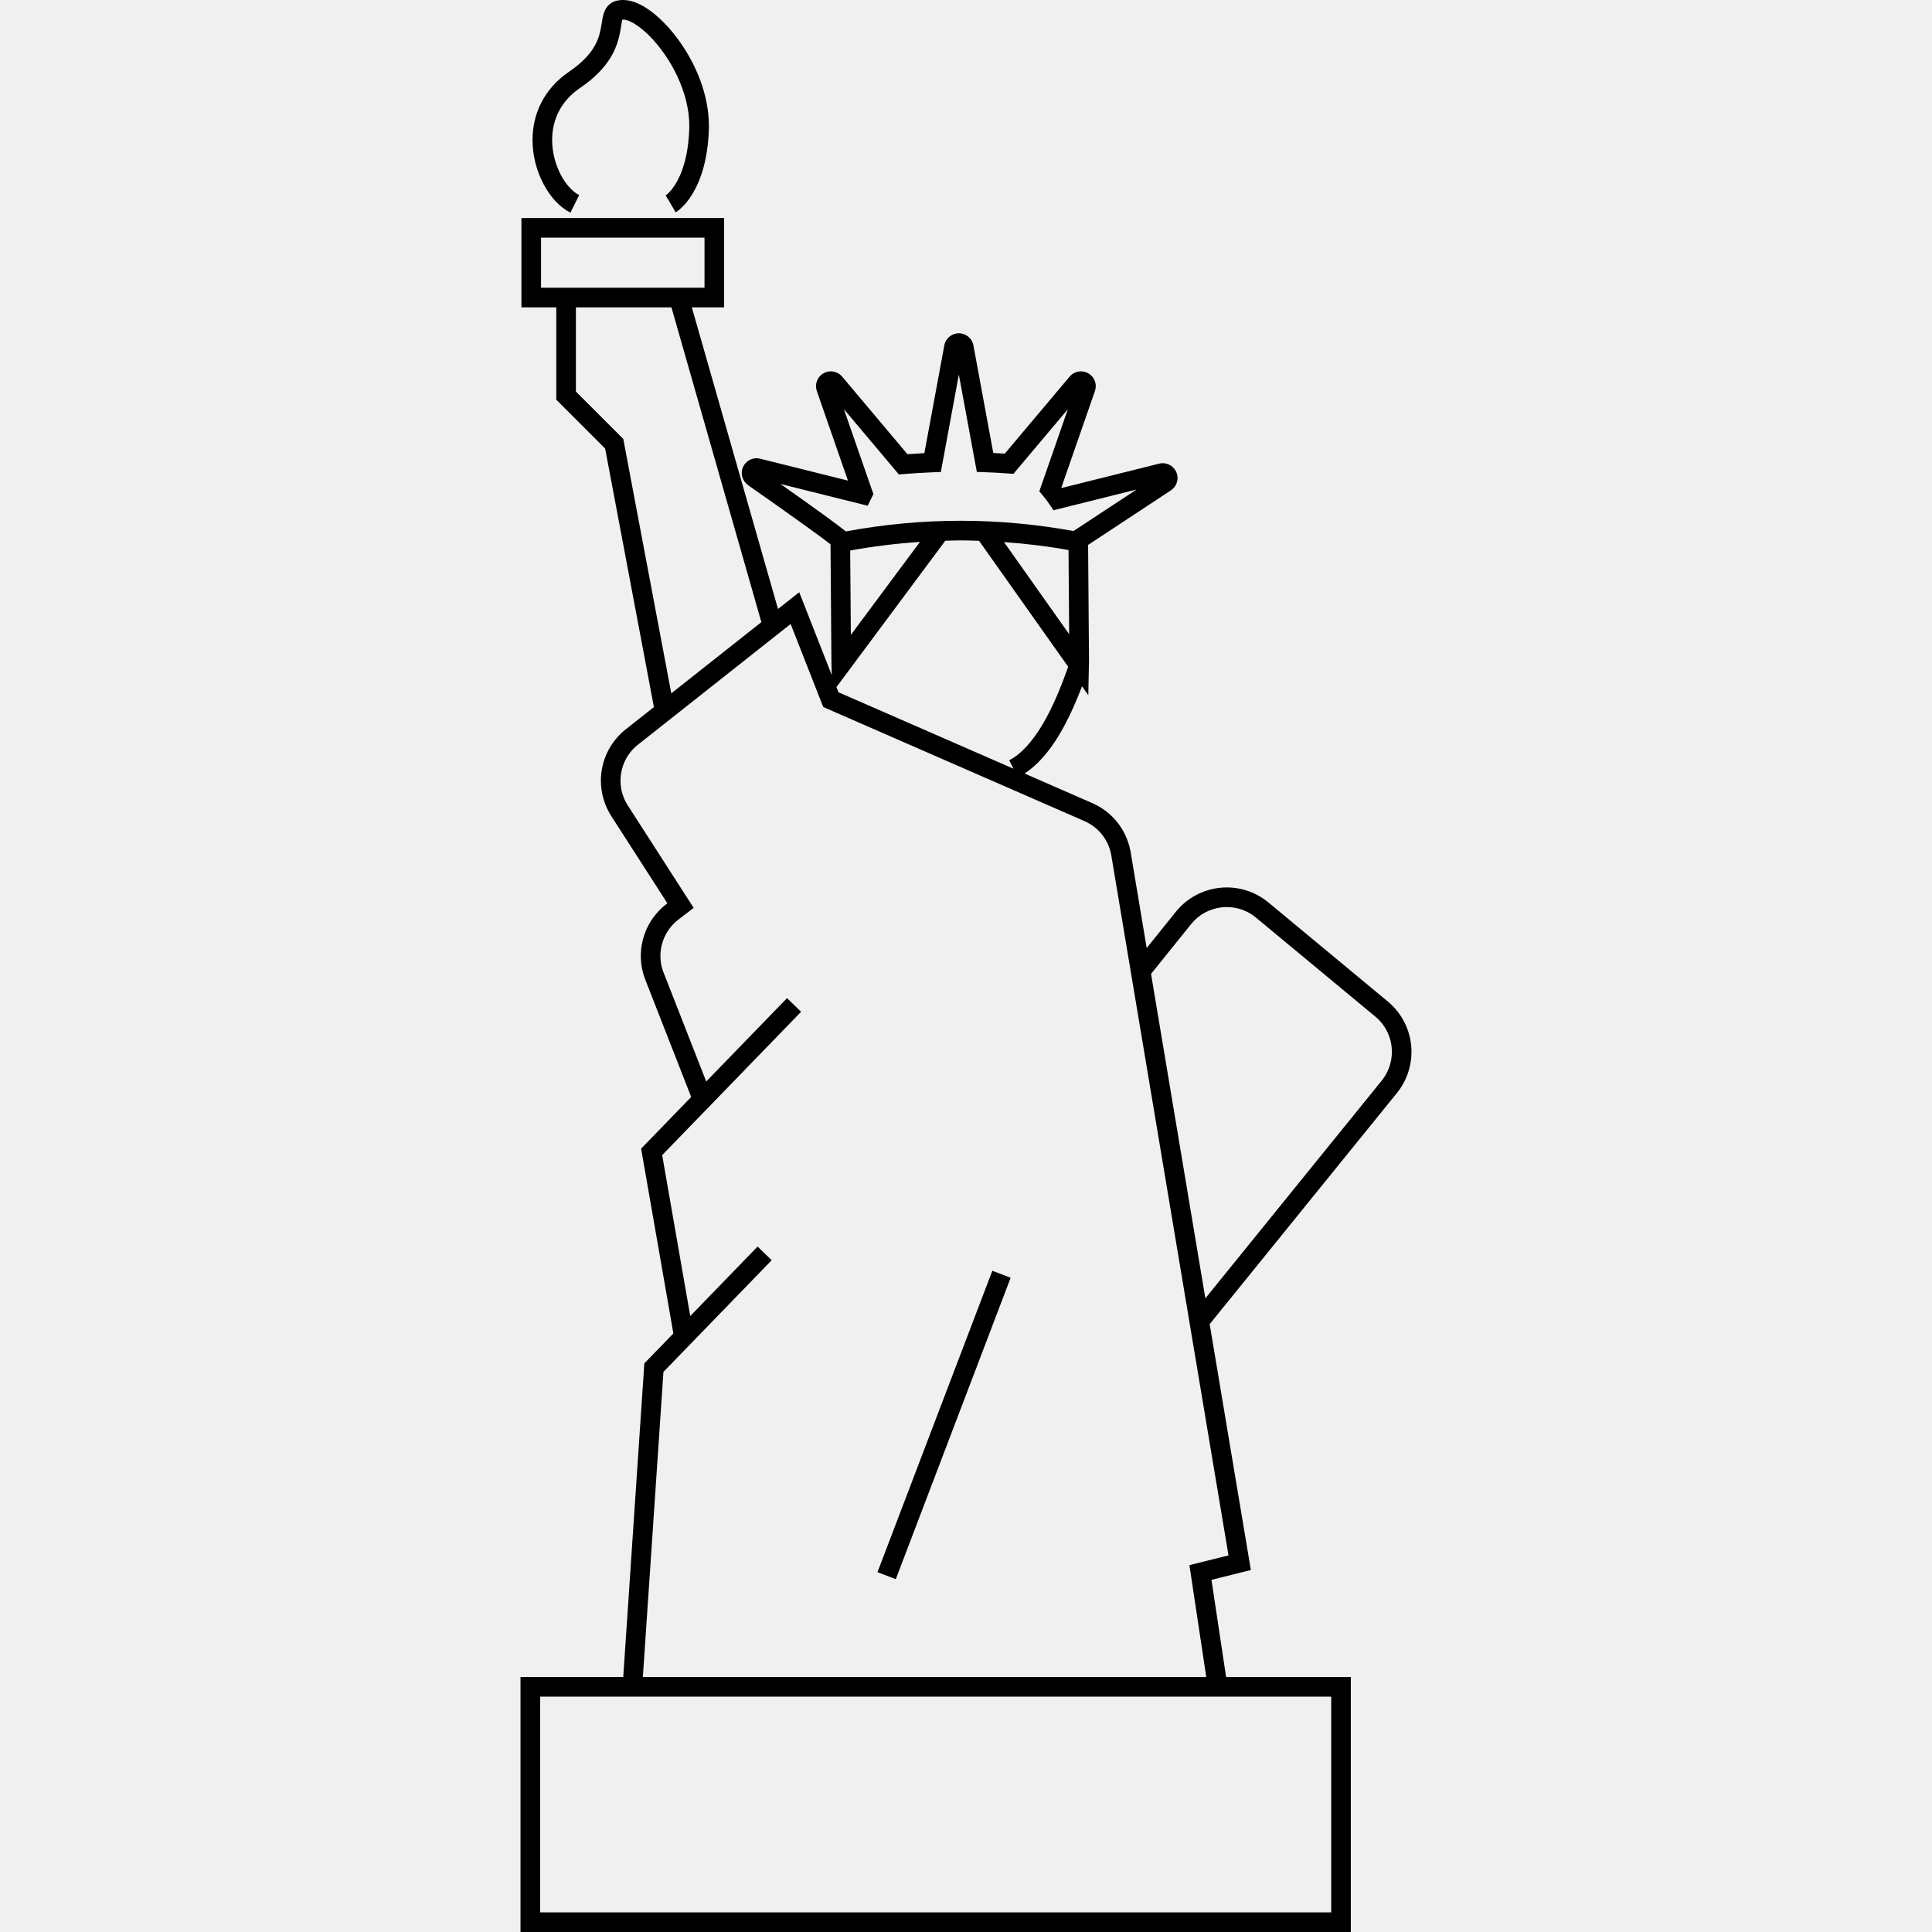
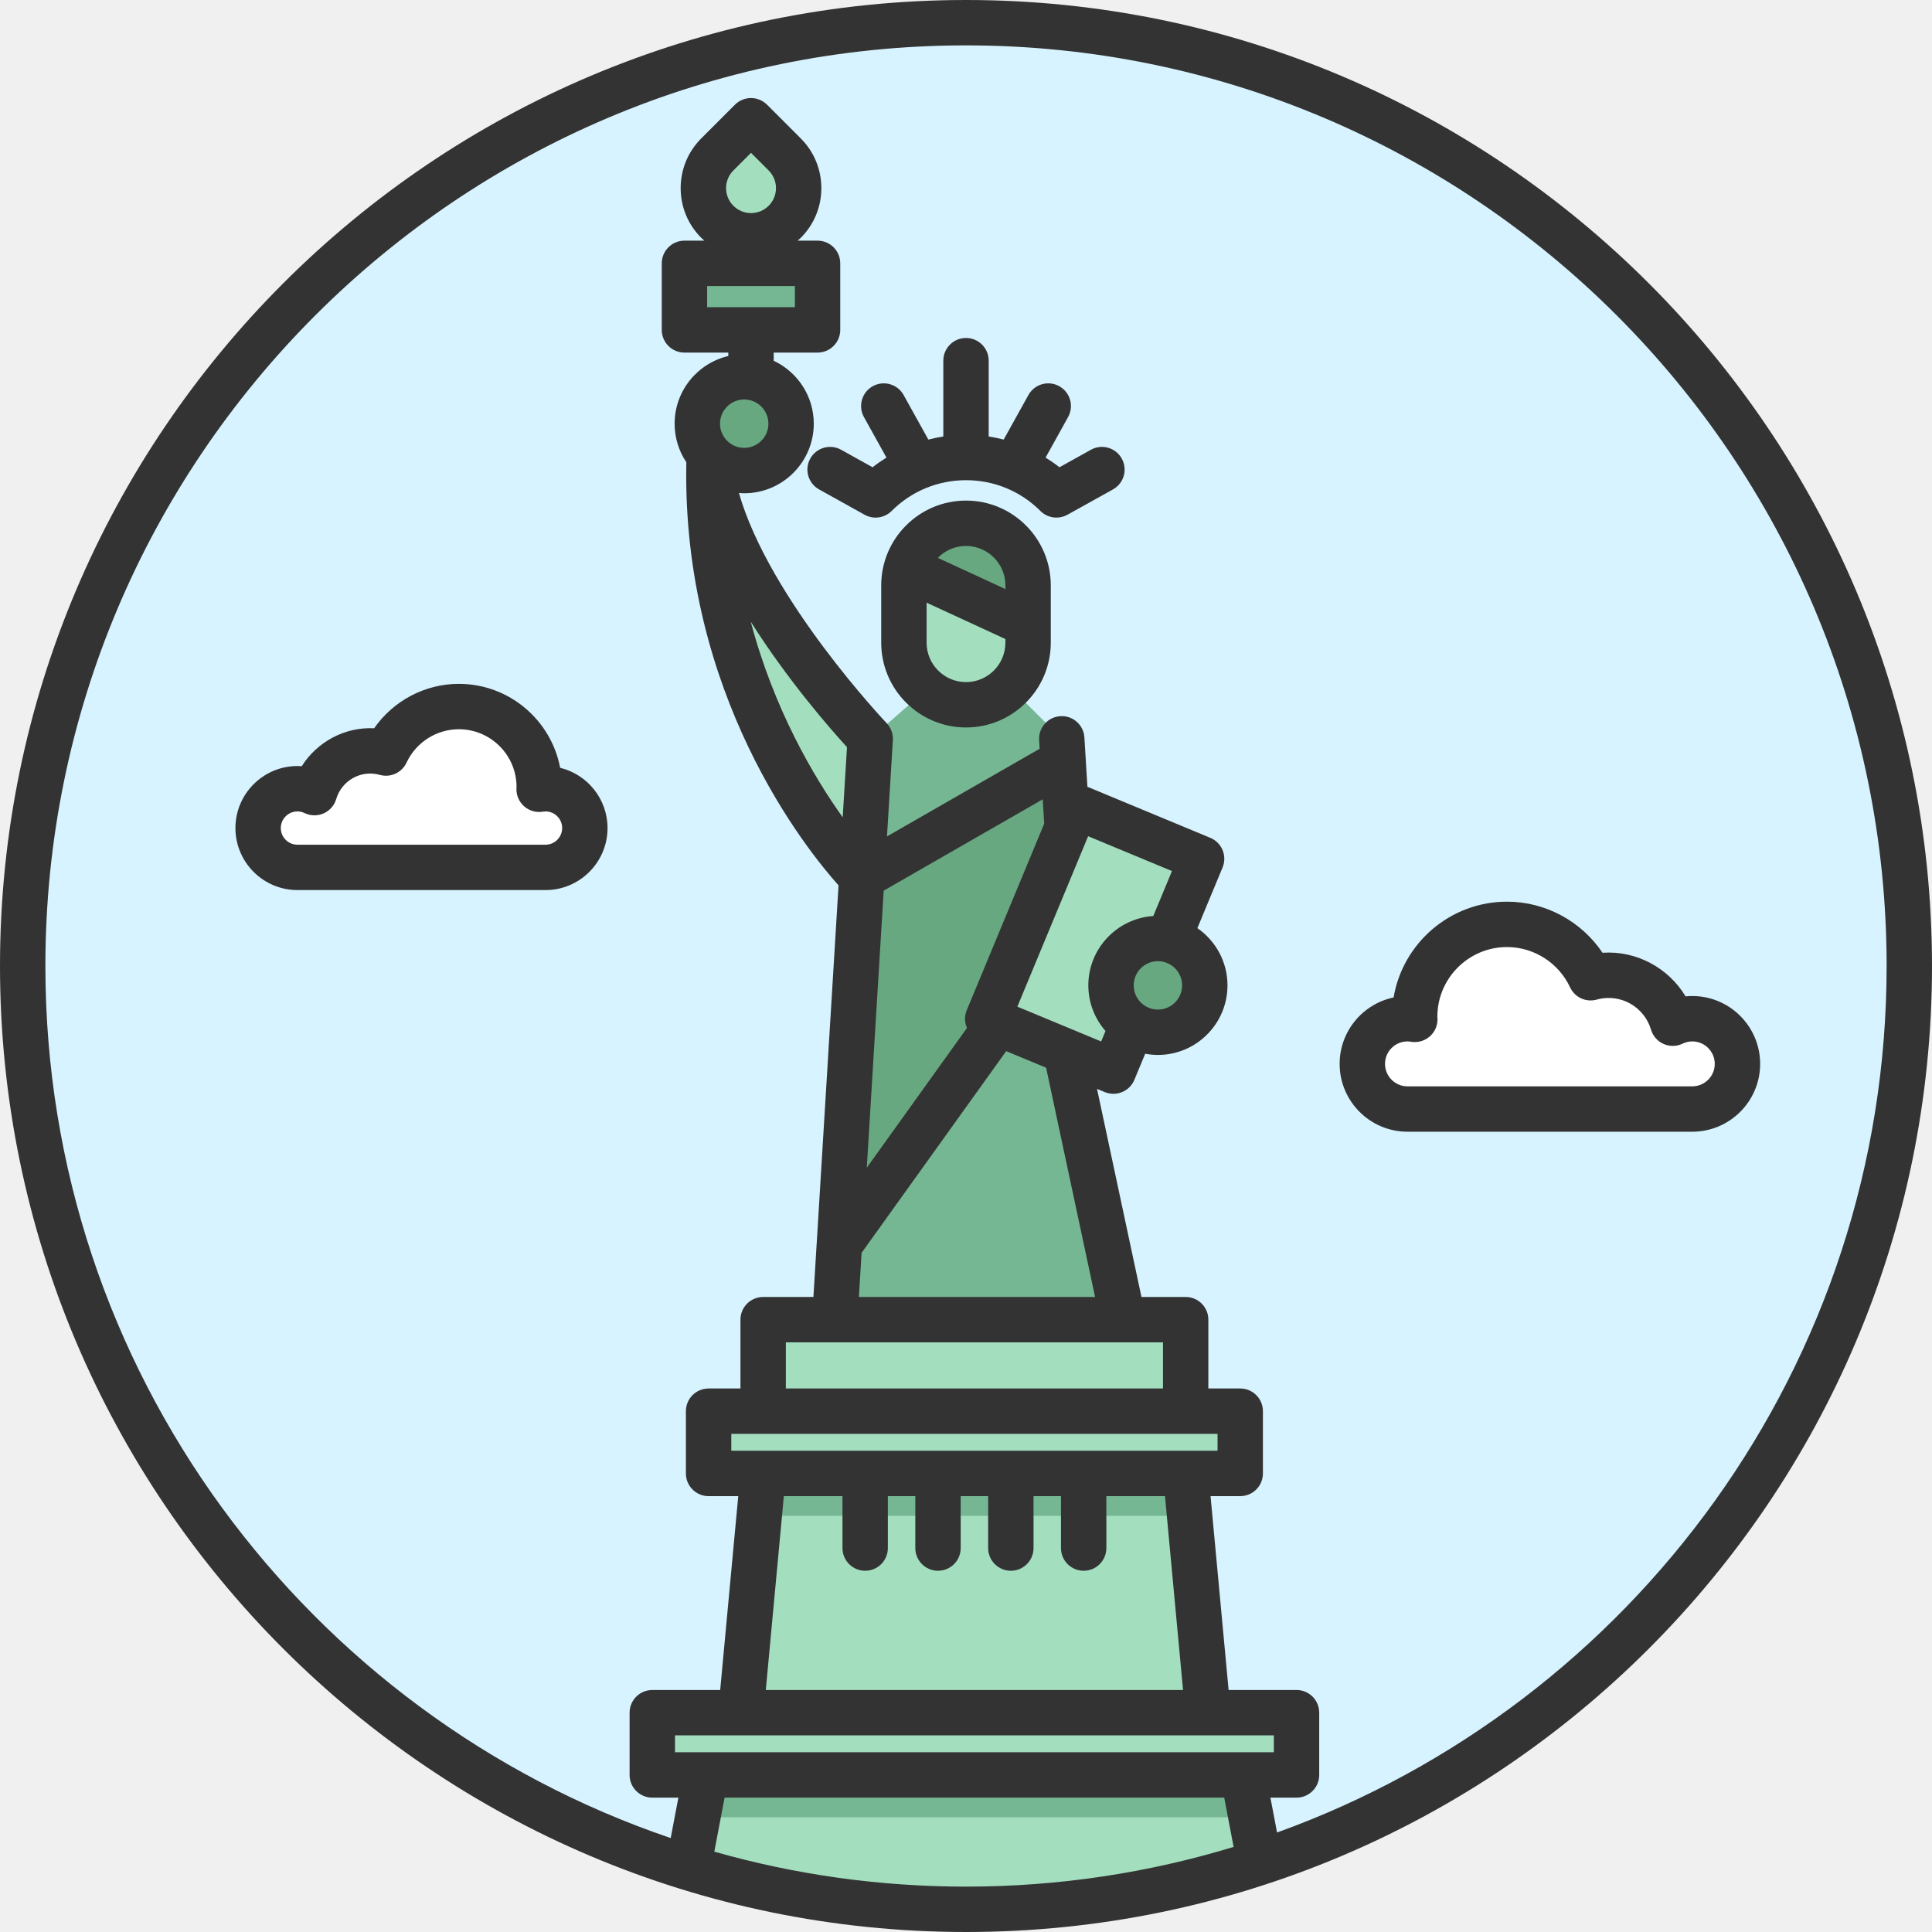
- <svg xmlns="http://www.w3.org/2000/svg" height="800px" width="800px" version="1.1" id="_x32_" viewBox="0 0 512 512" xml:space="preserve">
-   <style type="text/css">
- 	.st0{fill:#000000;}
- </style>
+ <svg xmlns="http://www.w3.org/2000/svg" version="1.1" id="Layer_1" x="0px" y="0px" viewBox="0 0 511.999 511.999" style="enable-background:new 0 0 511.999 511.999;" xml:space="preserve">
+   <path style="fill:#D7F3FF;" d="M505.982,255.998c0,30.1-5.315,58.962-15.08,85.683c-34.959,95.869-126.943,164.307-234.898,164.307  c-107.967,0-199.951-68.438-234.91-164.307c-9.765-26.721-15.08-55.583-15.08-85.683c0-40.935,9.837-79.562,27.274-113.655  C74.669,61.41,158.861,6.008,256.004,6.008c97.132,0,181.323,55.402,222.716,136.335  C496.145,176.436,505.982,215.063,505.982,255.998z" />
+   <polyline style="fill:#76B793;" points="282.811,219.292 281.38,195.794 257.667,172.083 230.619,195.794 221.227,349.723   297.638,349.723 284.681,289.062 282.811,219.292 " />
  <g>
-     <path class="st0" d="M323.353,235.272c0.006,0,0.006,0,0.012,0l0.19-0.024L323.353,235.272z" />
-     <path class="st0" d="M374.061,278.762c0.006-4.971-2.148-9.929-6.27-13.346l-31.626-26.24c-3.126-2.592-7.04-3.998-11.068-3.998   c-0.569,0-1.156,0.03-1.732,0.094h-0.006c-4.62,0.463-8.862,2.764-11.768,6.382l-7.705,9.58l-4.306-25.731l-0.006-0.029   c-1.074-5.617-4.846-10.345-10.084-12.634l-17.966-7.848c3.583-2.354,6.584-5.937,9.2-10.296c2.266-3.808,4.258-8.18,6.014-12.824   l1.673,2.36l0.16-7.895c0.006-0.231,0.029-0.558,0.029-0.984v-0.089l-0.243-30.855l21.893-14.425l0,0l0.006-0.006l0.018-0.012   l-0.006-0.006c1.139-0.736,1.792-1.987,1.792-3.28c0-0.522-0.107-1.056-0.32-1.554l-0.042-0.089l0.042,0.095   c-0.635-1.466-2.058-2.378-3.606-2.378c-0.315,0-0.641,0.035-0.973,0.124l-25.801,6.441c-0.024-0.035-0.054-0.071-0.083-0.107   l8.891-25.588c0.148-0.421,0.219-0.854,0.219-1.287c0.006-1.376-0.73-2.698-1.987-3.416l0.006,0.012   c-0.599-0.35-1.281-0.522-1.946-0.522c-1.126,0-2.236,0.492-3.001,1.4l-17.178,20.404c-1.014-0.066-2.028-0.113-3.048-0.166   l-5.267-28.518c-0.344-1.862-1.969-3.209-3.861-3.209c-1.886-0.006-3.512,1.347-3.855,3.209l-5.279,28.554   c-1.495,0.083-2.996,0.166-4.49,0.279l-17.302-20.552c-0.765-0.908-1.88-1.4-3.008-1.4c-0.658,0-1.334,0.166-1.946,0.522   l0.006-0.006c-1.251,0.712-1.981,2.034-1.981,3.41c0,0.427,0.072,0.866,0.214,1.282l8.25,23.743l-23.274-5.806h0.006   c-0.314-0.083-0.635-0.118-0.955-0.118c-1.542,0-2.971,0.901-3.6,2.372c-0.219,0.492-0.32,1.032-0.32,1.548   c0,1.27,0.64,2.485,1.732,3.232l-0.012,0.018c0,0,0.065,0.048,0.083,0.06l0,0l0,0c0.208,0.148,1.56,1.086,3.588,2.515   c3.303,2.325,8.256,5.824,12.379,8.802c2.058,1.489,3.908,2.853,5.22,3.85c0.237,0.178,0.338,0.266,0.533,0.415l0.25,31.751   l0.006,0.082l0.083,2.836l-8.63-21.976l-5.623,4.442l-22.835-79.925h8.553V57.777h-2.598h-51.116v23.684h9.241v24.461   l12.942,12.942l12.924,68.519l-7.462,5.896c-4.3,3.404-6.59,8.476-6.59,13.612c0,3.215,0.902,6.477,2.752,9.366l14.876,23.132   l-0.279,0.213c-4.372,3.363-6.768,8.488-6.768,13.743c0,2.278,0.463,4.585,1.394,6.779l-0.006,0.006l11.964,30.582l-13.268,13.69   l8.547,48.975l-7.693,7.936l-5.593,83.116h-27.225V512h2.598h217.443v-67.57h-33.05l-3.879-25.754l10.44-2.604l-10.914-65.162   l49.675-61.324l-0.012,0.018C372.803,286.413,374.061,282.564,374.061,278.762z M283.168,145.769l0.172,22.296l-17.266-24.407   C271.804,144.061,277.51,144.754,283.168,145.769z M221.382,101.918l-0.006,0.006l-0.024-0.066L221.382,101.918z M218.695,136.724   c-3.695-2.687-8.304-5.962-11.869-8.47l23.12,5.771l1.512-3.09l-7.823-22.509l14.573,17.308l1.334-0.107   c2.574-0.208,5.143-0.368,7.711-0.468l2.082-0.083l4.769-25.807l4.768,25.795l2.088,0.072c2.081,0.071,4.181,0.196,6.299,0.344   l1.311,0.089l14.431-17.135l-7.574,21.774l0.949,1.127c0.64,0.759,1.234,1.56,1.796,2.384l1.02,1.501l22.006-5.486l-16.708,10.996   c-9.864-1.802-19.882-2.722-29.906-2.722c-10.202,0-20.398,0.961-30.434,2.823c-0.018-0.012-0.024-0.018-0.035-0.029   C222.977,139.873,221.037,138.426,218.695,136.724z M225.486,168.249l-0.178-22.35c6.11-1.126,12.29-1.874,18.494-2.289   L225.486,168.249z M250.511,143.302c1.358-0.03,2.716-0.095,4.074-0.095c1.625,0,3.25,0.066,4.876,0.113l23.613,33.37   c-1.982,5.706-4.259,11.05-6.816,15.344c-2.74,4.615-5.801,7.948-8.808,9.431l1.121,2.242l-46.353-20.244l-0.546-1.382   L250.511,143.302z M143.379,62.979h43.322v13.28h-43.322V62.979z M165.177,116.326l-12.557-12.557V81.461h25.32l23.832,83.412   l-23.873,18.868L165.177,116.326z M352.785,506.804H143.136v-57.178h209.649V506.804z M315.209,414.779l4.461,29.651H170.366   l5.451-80.862l28.69-29.598l-3.736-3.618l-17.848,18.417l-7.438-42.652l36.816-37.99l-3.73-3.612l-21.418,22.094l-11.116-28.417   l-0.024-0.042c-0.67-1.56-0.99-3.185-0.996-4.804c0.006-3.683,1.684-7.272,4.738-9.626l4.07-3.126l-17.456-27.154   c-1.305-2.029-1.927-4.294-1.927-6.548c0-3.612,1.596-7.148,4.609-9.532l40.475-31.994l8.642,22l69.243,30.244   c3.659,1.602,6.304,4.9,7.052,8.826l31.104,185.758L315.209,414.779z M366.19,286.354l-0.018,0.018l-46.739,57.7l-14.395-85.974   l10.605-13.185c2.035-2.539,5-4.14,8.238-4.473c0.403-0.041,0.813-0.059,1.216-0.059c2.818,0,5.564,0.978,7.746,2.793l31.632,26.24   c2.895,2.402,4.384,5.848,4.39,9.348C368.859,281.436,367.987,284.1,366.19,286.354z" />
-     <polygon class="st0" points="232.539,416.648 237.396,418.498 267.836,338.615 262.978,336.77  " />
-     <path class="st0" d="M151.172,56.348l2.325-4.65c-1.613-0.783-3.511-2.734-4.882-5.386c-1.394-2.64-2.295-5.92-2.29-9.218   c0-2.52,0.51-5.047,1.685-7.396c1.174-2.349,3.001-4.55,5.789-6.448c3.736-2.538,6.198-5.148,7.794-7.663   c2.408-3.754,2.776-7.266,3.096-9.229c0.077-0.492,0.154-0.872,0.22-1.109c0.006-0.03,0.006-0.018,0.018-0.042   c0.048-0.006,0.036-0.012,0.113-0.012l0.362,0.012v0.006c0.409,0.03,1.073,0.208,1.862,0.6c1.382,0.682,3.138,1.98,4.893,3.748   c2.645,2.657,5.308,6.358,7.278,10.523c1.969,4.17,3.245,8.79,3.239,13.315c0,0.297-0.006,0.594-0.018,0.896   c-0.279,7.42-2.04,11.851-3.588,14.401c-0.778,1.281-1.518,2.088-2.017,2.562c-0.249,0.237-0.438,0.391-0.552,0.468l-0.101,0.071   l0.813,1.317l1.844,3.156c0.302-0.172,2.396-1.488,4.443-4.864c2.058-3.369,4.051-8.755,4.354-16.922   c0.011-0.362,0.018-0.724,0.018-1.086c-0.018-8.369-3.458-16.341-7.764-22.402c-2.159-3.037-4.544-5.6-6.94-7.51   c-1.198-0.949-2.396-1.738-3.606-2.337c-1.216-0.593-2.444-1.003-3.724-1.115C165.568,0.012,165.301,0,165.04,0   c-1.05,0-2.153,0.202-3.114,0.842c-0.836,0.558-1.394,1.37-1.696,2.082c-0.534,1.275-0.622,2.36-0.813,3.505   c-0.266,1.696-0.611,3.494-1.726,5.558c-1.133,2.052-3.072,4.412-6.815,6.969c-3.476,2.354-5.949,5.273-7.515,8.422   c-1.572,3.144-2.236,6.489-2.236,9.715c0.006,4.229,1.115,8.269,2.889,11.638C145.793,52.095,148.201,54.841,151.172,56.348z" />
+     <path style="fill:#FFFFFF;" d="M144.566,209.022c-0.578,0-1.141,0.059-1.693,0.149c0.006-0.207,0.031-0.409,0.031-0.617   c0-11.771-9.542-21.312-21.312-21.312c-8.554,0-15.911,5.052-19.304,12.324c-1.323-0.369-2.711-0.581-4.15-0.581   c-7.01,0-12.919,4.674-14.804,11.073c-1.366-0.657-2.891-1.037-4.507-1.037c-5.756,0-10.423,4.666-10.423,10.423   c0,5.755,4.666,10.423,10.423,10.423c3.518,0,61.879,0,65.741,0c5.755,0,10.423-4.666,10.423-10.423   C154.988,213.688,150.321,209.022,144.566,209.022z" />
+     <path style="fill:#FFFFFF;" d="M372.995,269.972c0.664,0,1.31,0.067,1.945,0.172c-0.007-0.238-0.036-0.47-0.036-0.71   c0-13.514,10.955-24.47,24.47-24.47c9.821,0,18.268,5.8,22.163,14.149c1.519-0.423,3.112-0.666,4.766-0.666   c8.048,0,14.832,5.367,16.997,12.714c1.568-0.754,3.319-1.189,5.175-1.189c6.609,0,11.967,5.357,11.967,11.967   c0,6.609-5.357,11.967-11.967,11.967c-4.039,0-71.047,0-75.479,0c-6.609,0-11.967-5.357-11.967-11.967   C361.028,275.329,366.386,269.972,372.995,269.972z" />
  </g>
+   <path style="fill:#A3DEBF;" d="M207.962,40.931c2.465,2.465,3.692,5.7,3.692,8.935c0,3.223-1.227,6.458-3.692,8.923  c-2.465,2.465-5.7,3.704-8.935,3.704c-3.223,0-6.458-1.239-8.923-3.704c-4.931-4.931-4.931-12.928,0-17.858l8.923-8.935  L207.962,40.931z" />
+   <rect x="181.384" y="69.797" style="fill:#76B793;" width="35.283" height="17.63" />
+   <path style="fill:#67A881;" d="M197.223,99.857c6.867,0,12.423,5.556,12.423,12.423c0,6.867-5.556,12.423-12.423,12.423  c-3.704,0-7.023-1.611-9.296-4.173c-1.948-2.189-3.127-5.075-3.127-8.25C184.8,105.412,190.356,99.857,197.223,99.857z" />
+   <path style="fill:#A3DEBF;" d="M230.618,195.798l-2.237,36.63c0,0-42.739-43.305-40.454-111.899  C189.731,152.998,230.618,195.798,230.618,195.798z" />
+   <path style="fill:#67A881;" d="M272.455,155.127v10.378l-32.289-14.9c1.972-6.891,8.31-11.929,15.838-11.929  c4.546,0,8.659,1.84,11.629,4.822C270.615,146.468,272.455,150.581,272.455,155.127z" />
+   <path style="fill:#A3DEBF;" d="M272.455,165.505v4.81c0,9.091-7.372,16.463-16.451,16.463c-4.546,0-8.658-1.84-11.641-4.822  c-2.982-2.982-4.822-7.095-4.822-11.641v-15.188c0-1.563,0.216-3.091,0.625-4.522L272.455,165.505z" />
+   <path style="fill:#67A881;" d="M309.543,248.999c5.568,1.227,9.741,6.193,9.741,12.134c0,6.867-5.568,12.423-12.423,12.423  c-2.465,0-4.762-0.71-6.698-1.96c-3.451-2.201-5.736-6.061-5.736-10.462c0-6.867,5.568-12.423,12.435-12.423  C307.787,248.711,308.677,248.807,309.543,248.999z" />
+   <g>
+     <path style="fill:#A3DEBF;" d="M318.442,227.593l-8.899,21.406c-0.866-0.192-1.756-0.289-2.682-0.289   c-6.867,0-12.435,5.556-12.435,12.423c0,4.401,2.285,8.262,5.736,10.462l-5.099,12.266l-12.615-5.243l-17.906-7.432l-2.79-1.167   l23.366-56.268L318.442,227.593z" />
+     <polygon style="fill:#A3DEBF;" points="314.209,349.726 314.209,373.97 202.249,373.97 202.249,349.726 221.226,349.726    297.637,349.726  " />
+     <polygon style="fill:#A3DEBF;" points="328.675,373.97 328.675,390.482 314.209,390.482 202.249,390.482 187.782,390.482    187.782,373.97 202.249,373.97 314.209,373.97  " />
+     <polygon style="fill:#A3DEBF;" points="343.587,453.881 343.587,470.38 329.409,470.38 187.049,470.38 172.871,470.38    172.871,453.881 196.345,453.881 320.113,453.881  " />
+     <polygon style="fill:#A3DEBF;" points="320.113,453.881 196.345,453.881 201.203,401.702 202.249,390.482 314.209,390.482    315.255,401.702  " />
+   </g>
+   <polygon style="fill:#76B793;" points="315.255,401.702 201.203,401.702 202.249,390.482 314.209,390.482 " />
+   <polygon style="fill:#67A881;" points="282.809,219.296 261.752,270.02 264.542,271.187 222.428,329.932 228.381,232.428   281.739,201.786 " />
+   <polygon style="fill:#76B793;" points="282.449,278.619 297.637,349.726 221.226,349.726 222.428,329.932 264.542,271.187 " />
+   <path style="fill:#A3DEBF;" d="M329.409,470.38l4.425,23.246c-24.496,8.021-50.652,12.362-77.83,12.362  c-25.627,0-50.352-3.86-73.633-11.028l4.678-24.581L329.409,470.38L329.409,470.38z" />
+   <polygon style="fill:#76B793;" points="329.92,481.605 186.538,481.605 187.852,470.385 328.605,470.385 " />
+   <g>
+     <path style="fill:#333333;" d="M256.001,0C114.842,0,0,114.841,0,255.999s114.842,255.999,255.999,255.999   s255.999-114.841,255.999-255.999S397.159,0,256.001,0z M189.3,490.707l2.724-14.313h132.408l2.486,13.056   c-22.452,6.834-46.262,10.525-70.918,10.525C232.884,499.974,210.507,496.742,189.3,490.707z M205.641,49.856   c0,1.767-0.688,3.427-1.937,4.677c-2.58,2.58-6.774,2.578-9.354,0c-1.249-1.249-1.937-2.91-1.937-4.677   c0-1.767,0.688-3.427,1.937-4.677l4.677-4.677l4.677,4.677l0,0C204.953,46.429,205.641,48.09,205.641,49.856z M187.402,75.802   h23.249v5.612h-23.249L187.402,75.802L187.402,75.802z M197.224,105.866c3.536,0,6.413,2.878,6.413,6.413   c0,3.536-2.878,6.413-6.413,6.413c-3.537,0-6.413-2.878-6.413-6.413C190.81,108.744,193.687,105.866,197.224,105.866z    M223.326,216.602c-7.654-10.733-18.191-28.537-24.375-51.858c9.855,15.603,21.135,28.468,25.509,33.257L223.326,216.602z    M234.187,236.031l42.144-24.203l0.393,6.457l-20.525,49.427c-0.654,1.575-0.58,3.266,0.055,4.714l-26.549,37.033L234.187,236.031z    M300.444,261.133c0-3.537,2.878-6.413,6.413-6.413s6.413,2.878,6.413,6.413s-2.878,6.413-6.413,6.413   S300.444,264.67,300.444,261.133z M305.629,242.757c-9.595,0.636-17.211,8.624-17.211,18.378c0,4.629,1.727,8.852,4.553,12.094   l-1.152,2.772l-22.208-9.229l18.755-45.163l22.216,9.229L305.629,242.757z M228.329,332.019l38.321-53.455l10.578,4.395   l12.977,60.751h-62.589L228.329,332.019z M221.227,355.736h76.411h10.563v12.227h-99.943v-12.227H221.227z M202.245,379.988   h111.969h8.446v4.478H193.8v-4.478H202.245z M223.265,396.496v13.757c0,3.32,2.693,6.013,6.013,6.013s6.013-2.693,6.013-6.013   v-13.757h7.276v13.757c0,3.32,2.693,6.013,6.013,6.013s6.013-2.693,6.013-6.013v-13.757h7.276v13.757   c0,3.32,2.693,6.013,6.013,6.013c3.32,0,6.013-2.693,6.013-6.013v-13.757h7.274v13.757c0,3.32,2.693,6.013,6.013,6.013   c3.32,0,6.013-2.693,6.013-6.013v-13.757h15.536l4.786,51.369H202.941l4.786-51.369H223.265z M337.579,459.89v4.478H178.88v-4.478   H337.579z M338.432,485.629l-1.758-9.235h6.917c3.32,0,6.013-2.693,6.013-6.013v-16.504c0-3.32-2.693-6.013-6.013-6.013h-17.998   l-4.787-51.373h7.865c3.32,0,6.013-2.693,6.013-6.013v-16.504c0-3.32-2.693-6.013-6.013-6.013h-8.446v-18.239   c0-3.32-2.693-6.013-6.013-6.013H302.5l-11.779-55.145l2.035,0.845c0.754,0.314,1.536,0.462,2.305,0.462   c2.356,0,4.594-1.395,5.555-3.706l2.874-6.916c1.093,0.203,2.215,0.322,3.366,0.322c10.168,0,18.439-8.271,18.439-18.439   c0-6.283-3.165-11.837-7.979-15.168l6.677-16.069c0.612-1.473,0.613-3.128,0.005-4.602s-1.779-2.646-3.252-3.258l-32.572-13.529   l-0.796-13.079c-0.202-3.314-3.055-5.836-6.366-5.636c-3.314,0.202-5.838,3.052-5.636,6.368l0.138,2.269l-40.451,23.23   l1.556-25.499c0.102-1.67-0.498-3.308-1.654-4.519c-0.35-0.366-31.065-32.819-39.144-60.993c0.463,0.035,0.927,0.071,1.399,0.071   c10.168,0,18.439-8.271,18.439-18.439c0-7.371-4.357-13.727-10.622-16.676v-2.165h11.625c3.32,0,6.013-2.693,6.013-6.013V69.789   c0-3.32-2.693-6.013-6.013-6.013h-5.277c0.274-0.244,0.556-0.476,0.819-0.74c3.52-3.52,5.46-8.202,5.46-13.18   s-1.939-9.66-5.46-13.18l-8.928-8.929c-1.128-1.128-2.656-1.762-4.252-1.762c-1.596,0-3.124,0.634-4.252,1.761l-8.929,8.929   c-3.52,3.52-5.46,8.202-5.46,13.18s1.94,9.66,5.46,13.18c0.263,0.263,0.545,0.495,0.819,0.74h-5.276   c-3.32,0-6.013,2.693-6.013,6.013v17.639c0,3.32,2.693,6.013,6.013,6.013h11.625v0.904c-8.143,1.912-14.23,9.218-14.23,17.936   c0,3.778,1.146,7.294,3.104,10.222c-1.251,61.686,31.919,102.734,40.337,112.129l-5.793,94.934h-0.005l-0.86,14.146h-13.323   c-3.32,0-6.013,2.693-6.013,6.013v18.239h-8.446c-3.32,0-6.013,2.693-6.013,6.013v16.504c0,3.32,2.693,6.013,6.013,6.013h7.862   l-4.787,51.373h-17.995c-3.32,0-6.013,2.693-6.013,6.013v16.504c0,3.32,2.693,6.013,6.013,6.013h6.916l-2.038,10.709   C81.484,454.42,12.026,363.169,12.026,255.999c0-134.528,109.446-243.974,243.975-243.974   c134.528,0,243.974,109.446,243.974,243.974C499.974,361.61,432.517,451.751,338.432,485.629z" />
+     <path style="fill:#333333;" d="M255.999,132.659c-12.389,0-22.468,10.079-22.468,22.468v15.192   c0,12.389,10.079,22.469,22.469,22.469c12.389,0,22.468-10.079,22.468-22.469v-15.192   C278.468,142.739,268.388,132.659,255.999,132.659z M256.001,144.685c5.758,0,10.442,4.684,10.442,10.442v0.982l-17.91-8.268   C250.43,145.898,253.075,144.685,256.001,144.685z M255.999,180.762c-5.758,0-10.442-4.685-10.442-10.443v-10.605l20.885,9.641   v0.964C266.443,176.078,261.757,180.762,255.999,180.762z" />
+     <path style="fill:#333333;" d="M289.099,119.191l-8.335,4.637c-1.172-0.931-2.406-1.771-3.674-2.561l5.964-10.743   c1.611-2.903,0.565-6.564-2.339-8.175c-2.904-1.611-6.564-0.565-8.175,2.339l-6.553,11.804c-1.311-0.338-2.635-0.612-3.973-0.814   V95.58c0-3.32-2.693-6.013-6.013-6.013c-3.32,0-6.013,2.693-6.013,6.013v20.097c-1.336,0.202-2.659,0.476-3.968,0.814   l-6.553-11.804c-1.611-2.904-5.273-3.95-8.175-2.339c-2.904,1.611-3.95,5.272-2.339,8.175l5.964,10.743   c-1.266,0.79-2.501,1.632-3.674,2.563l-8.335-4.637c-2.901-1.614-6.564-0.571-8.177,2.331c-1.615,2.902-0.571,6.564,2.331,8.177   l12.062,6.71c2.346,1.306,5.274,0.897,7.175-1.003c2.638-2.638,5.717-4.689,9.142-6.092c6.731-2.743,14.398-2.743,21.12-0.004   c3.433,1.406,6.513,3.457,9.15,6.096c1.157,1.157,2.696,1.762,4.254,1.762c0.999,0,2.005-0.249,2.921-0.759l12.062-6.71   c2.902-1.615,3.946-5.276,2.331-8.177C295.661,118.62,291.998,117.576,289.099,119.191z" />
+     <path style="fill:#333333;" d="M148.443,203.471c-2.388-12.647-13.52-22.243-26.852-22.243c-8.998,0-17.383,4.501-22.436,11.768   c-7.828-0.387-15.151,3.646-19.188,10.051c-0.379-0.026-0.759-0.04-1.141-0.04c-9.063,0-16.436,7.373-16.436,16.436   c0,9.063,7.373,16.436,16.436,16.436h65.741c9.063,0,16.436-7.373,16.436-16.436C161.001,211.717,155.64,205.218,148.443,203.471z    M144.566,223.854H78.825c-2.43,0-4.41-1.978-4.41-4.41s1.978-4.41,4.41-4.41c0.652,0,1.292,0.149,1.9,0.441   c1.589,0.765,3.435,0.792,5.048,0.077c1.613-0.716,2.83-2.104,3.328-3.797c1.405-4.773,6.411-7.838,11.572-6.4   c2.833,0.79,5.819-0.586,7.064-3.249c2.509-5.378,7.947-8.853,13.855-8.853c8.419,0,15.269,6.835,15.297,15.247   c-0.011,0.166-0.022,0.332-0.026,0.499c-0.051,1.794,0.702,3.516,2.053,4.697c1.35,1.181,3.157,1.697,4.931,1.407   c0.289-0.048,0.524-0.071,0.722-0.071c2.43,0,4.41,1.978,4.41,4.41C148.976,221.876,146.997,223.854,144.566,223.854z" />
+     <path style="fill:#333333;" d="M448.474,263.959c-0.599,0-1.193,0.029-1.781,0.088c-4.486-7.491-12.99-12.19-22.009-11.554   c-5.604-8.348-15.104-13.541-25.31-13.541c-15.072,0-27.623,10.995-30.056,25.385c-8.156,1.703-14.301,8.947-14.301,17.601   c0,9.914,8.066,17.978,17.98,17.978h75.479c9.914,0,17.98-8.066,17.98-17.978C466.454,272.025,458.388,263.959,448.474,263.959z    M448.474,287.892h-75.479c-3.283,0-5.954-2.671-5.954-5.953c0-3.282,2.671-5.954,5.954-5.954c0.274,0,0.592,0.03,0.972,0.093   c1.773,0.291,3.582-0.226,4.933-1.409c1.352-1.183,2.103-2.908,2.05-4.703c-0.006-0.183-0.017-0.363-0.034-0.53   c0-10.177,8.28-18.457,18.457-18.457c7.128,0,13.689,4.192,16.715,10.679c1.243,2.665,4.232,4.039,7.065,3.249   c6.371-1.777,12.631,2.02,14.38,7.955c0.499,1.692,1.715,3.08,3.327,3.795c1.613,0.717,3.457,0.688,5.047-0.077   c0.82-0.394,1.684-0.595,2.568-0.595c3.283,0,5.954,2.671,5.954,5.954S451.757,287.892,448.474,287.892z" />
+   </g>
+   <g>
+ </g>
+   <g>
+ </g>
+   <g>
+ </g>
+   <g>
+ </g>
+   <g>
+ </g>
+   <g>
+ </g>
+   <g>
+ </g>
+   <g>
+ </g>
+   <g>
+ </g>
+   <g>
+ </g>
+   <g>
+ </g>
+   <g>
+ </g>
+   <g>
+ </g>
+   <g>
+ </g>
+   <g>
+ </g>
</svg>
